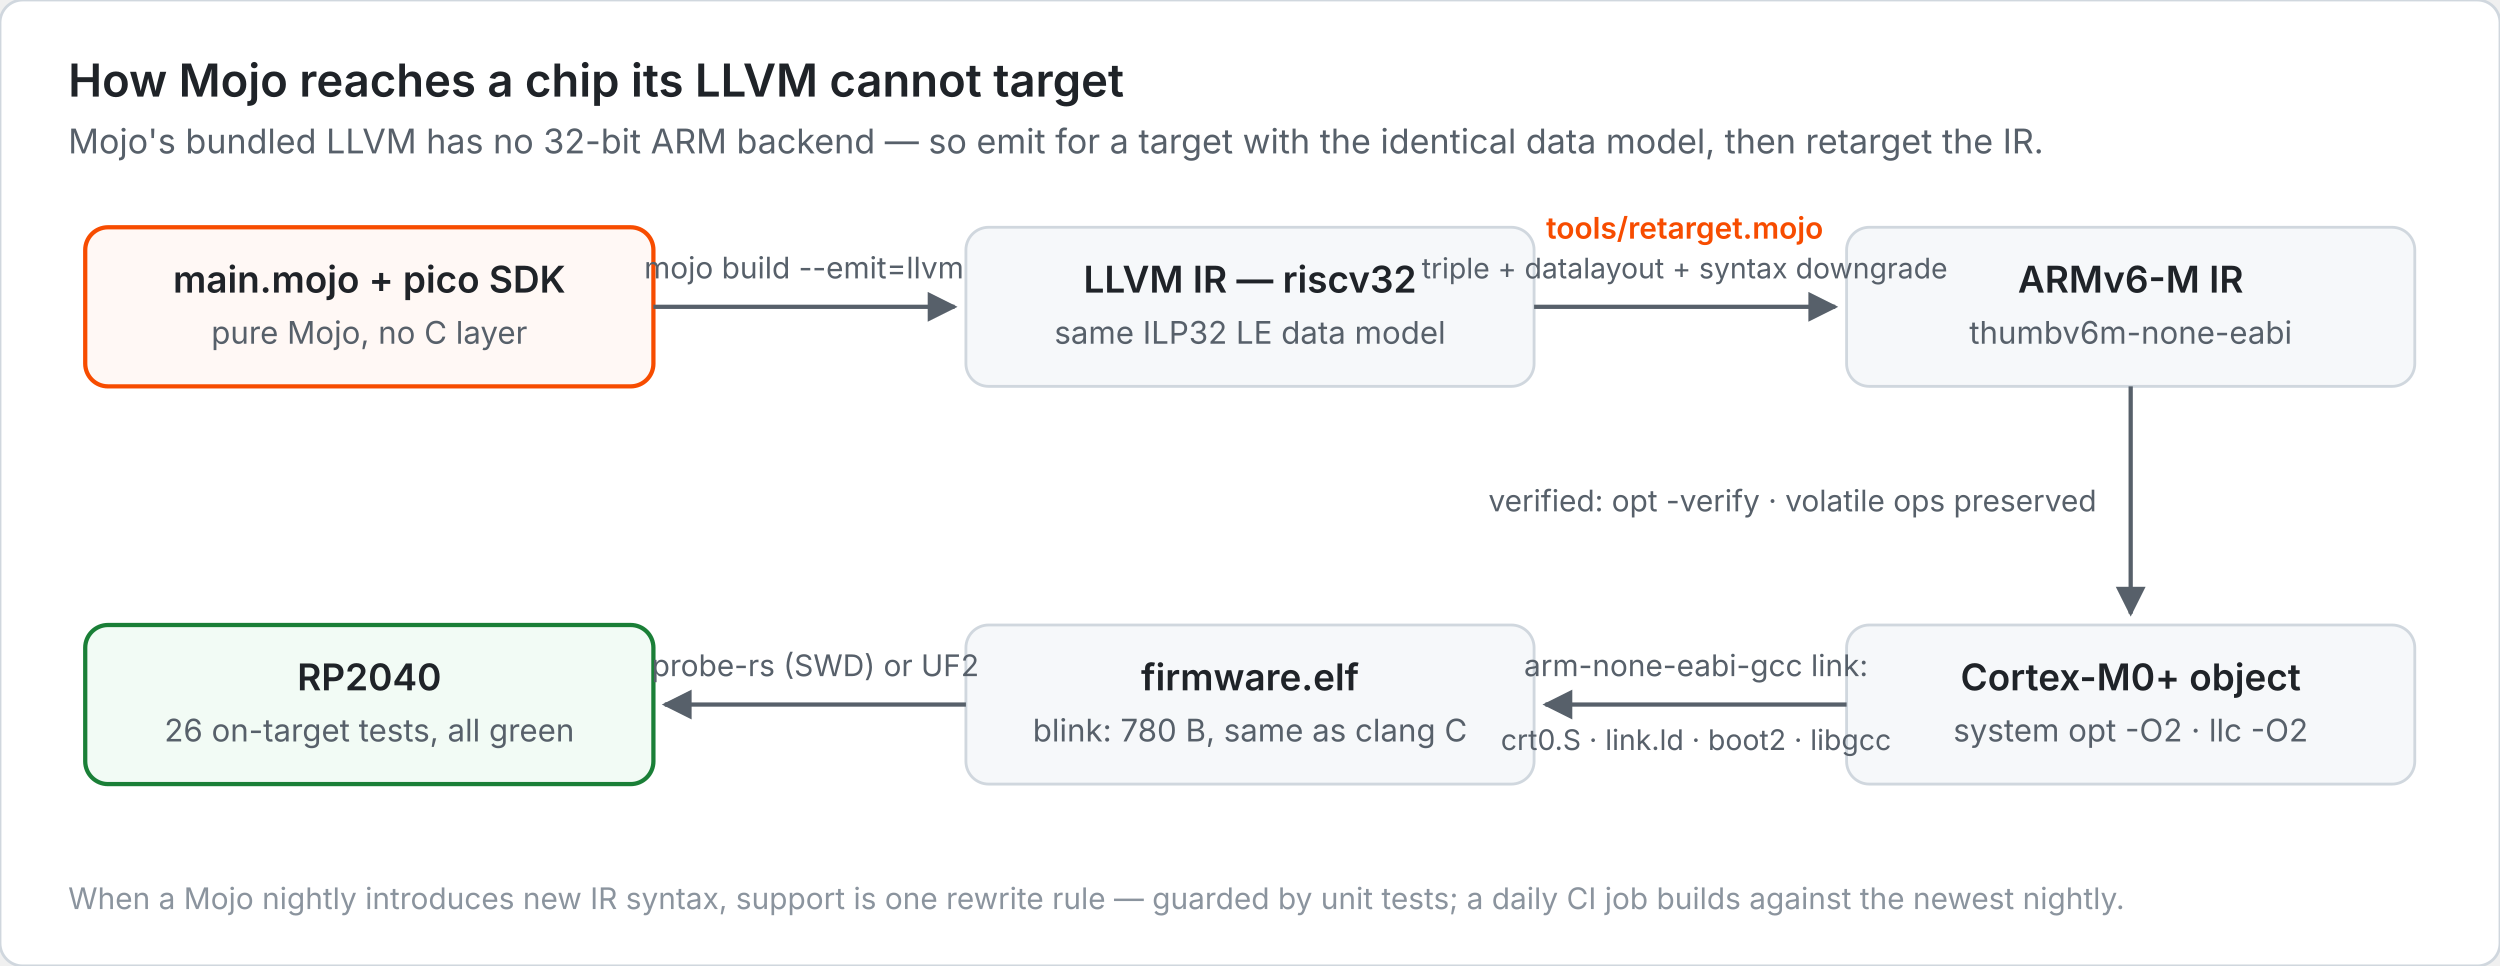
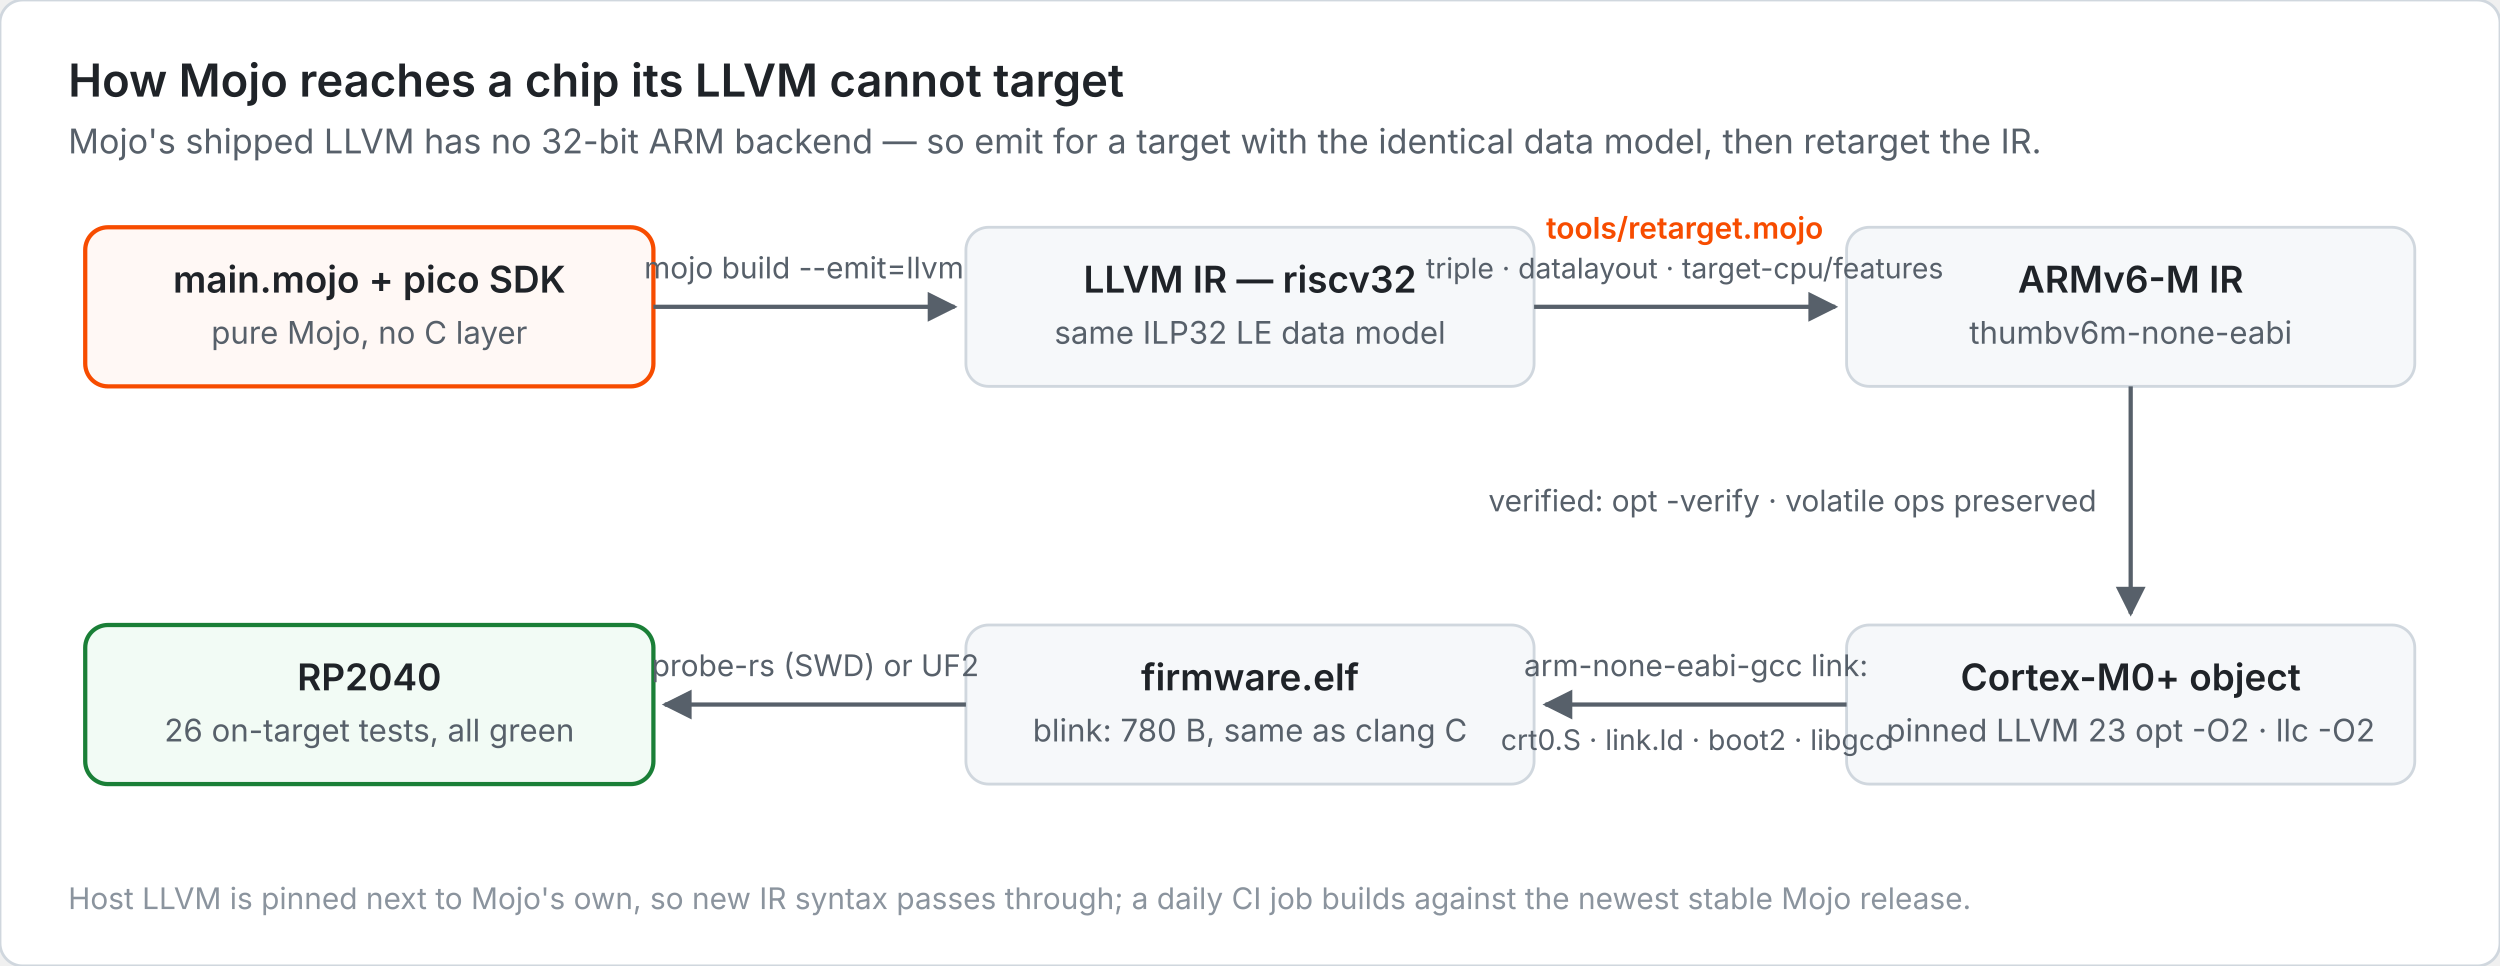
<svg xmlns="http://www.w3.org/2000/svg" width="880" height="340" viewBox="0 0 880 340" font-family="ui-sans-serif, system-ui, -apple-system, 'Segoe UI', sans-serif">
  <defs>
    <marker id="arr" viewBox="0 0 10 10" refX="9" refY="5" markerWidth="7" markerHeight="7" orient="auto-start-reverse">
      <path d="M 0 0 L 10 5 L 0 10 z" fill="#57606a" />
    </marker>
  </defs>
  <rect x="0" y="0" width="880" height="340" rx="8" fill="#ffffff" stroke="#d0d7de" />
  <text x="24" y="34" font-size="16" font-weight="600" fill="#1f2328">How Mojo reaches a chip its LLVM cannot target</text>
-   <text x="24" y="54" font-size="12" fill="#57606a">Mojo's bundled LLVM has no 32-bit ARM backend — so emit for a target with the identical data model, then retarget the IR.</text>
+   <text x="24" y="54" font-size="12" fill="#57606a">Mojo's shipped LLVM has no 32-bit ARM backend — so emit for a target with the identical data model, then retarget the IR.</text>
  <rect x="30" y="80" width="200" height="56" rx="8" fill="#fff8f5" stroke="#F74C00" stroke-width="1.5" />
  <text x="130" y="103" font-size="13" font-weight="600" fill="#1f2328" text-anchor="middle">main.mojo + pico SDK</text>
  <text x="130" y="121" font-size="11" fill="#57606a" text-anchor="middle">pure Mojo, no C layer</text>
  <rect x="340" y="80" width="200" height="56" rx="8" fill="#f6f8fa" stroke="#d0d7de" />
  <text x="440" y="103" font-size="13" font-weight="600" fill="#1f2328" text-anchor="middle">LLVM IR — riscv32</text>
  <text x="440" y="121" font-size="11" fill="#57606a" text-anchor="middle">same ILP32 LE data model</text>
  <rect x="650" y="80" width="200" height="56" rx="8" fill="#f6f8fa" stroke="#d0d7de" />
  <text x="750" y="103" font-size="13" font-weight="600" fill="#1f2328" text-anchor="middle">ARMv6-M IR</text>
  <text x="750" y="121" font-size="11" fill="#57606a" text-anchor="middle">thumbv6m-none-eabi</text>
  <rect x="650" y="220" width="200" height="56" rx="8" fill="#f6f8fa" stroke="#d0d7de" />
  <text x="750" y="243" font-size="13" font-weight="600" fill="#1f2328" text-anchor="middle">Cortex-M0+ object</text>
-   <text x="750" y="261" font-size="11" fill="#57606a" text-anchor="middle">system opt -O2 · llc -O2</text>
+   <text x="750" y="261" font-size="11" fill="#57606a" text-anchor="middle">pinned LLVM 23 opt -O2 · llc -O2</text>
  <rect x="340" y="220" width="200" height="56" rx="8" fill="#f6f8fa" stroke="#d0d7de" />
  <text x="440" y="243" font-size="13" font-weight="600" fill="#1f2328" text-anchor="middle">firmware.elf</text>
  <text x="440" y="261" font-size="11" fill="#57606a" text-anchor="middle">blink: 780 B, same as clang C</text>
  <rect x="30" y="220" width="200" height="56" rx="8" fill="#f2fbf5" stroke="#1a7f37" stroke-width="1.5" />
  <text x="130" y="243" font-size="13" font-weight="600" fill="#1f2328" text-anchor="middle">RP2040</text>
  <text x="130" y="261" font-size="11" fill="#57606a" text-anchor="middle">26 on-target tests, all green</text>
  <line x1="230" y1="108" x2="336" y2="108" stroke="#57606a" stroke-width="1.5" marker-end="url(#arr)" />
  <text x="283" y="98" font-size="10.5" fill="#57606a" text-anchor="middle">mojo build --emit=llvm</text>
  <line x1="540" y1="108" x2="646" y2="108" stroke="#57606a" stroke-width="1.5" marker-end="url(#arr)" />
  <text x="593" y="84" font-size="10.5" fill="#F74C00" text-anchor="middle" font-weight="600">tools/retarget.mojo</text>
-   <text x="593" y="98" font-size="10" fill="#57606a" text-anchor="middle">triple + datalayout + syntax downgrade</text>
+   <text x="593" y="98" font-size="10" fill="#57606a" text-anchor="middle">triple · datalayout · target-cpu/features</text>
  <line x1="750" y1="136" x2="750" y2="216" stroke="#57606a" stroke-width="1.5" marker-end="url(#arr)" />
  <text x="738" y="180" font-size="10.5" fill="#57606a" text-anchor="end">verified: opt -verify · volatile ops preserved</text>
  <line x1="650" y1="248" x2="544" y2="248" stroke="#57606a" stroke-width="1.5" marker-end="url(#arr)" />
  <text x="597" y="238" font-size="10.5" fill="#57606a" text-anchor="middle">arm-none-eabi-gcc link:</text>
  <text x="597" y="264" font-size="10" fill="#57606a" text-anchor="middle">crt0.S · link.ld · boot2 · libgcc</text>
  <line x1="340" y1="248" x2="234" y2="248" stroke="#57606a" stroke-width="1.5" marker-end="url(#arr)" />
  <text x="287" y="238" font-size="10.5" fill="#57606a" text-anchor="middle">probe-rs (SWD) or UF2</text>
-   <text x="24" y="320" font-size="10.5" fill="#8b949e">When a Mojo nightly introduces new IR syntax, support is one rewrite rule — guarded by unit tests; a daily CI job builds against the newest nightly.</text>
+   <text x="24" y="320" font-size="10.5" fill="#8b949e">Host LLVM is pinned next to Mojo's own, so new IR syntax passes through; a daily CI job builds against the newest stable Mojo release.</text>
</svg>
